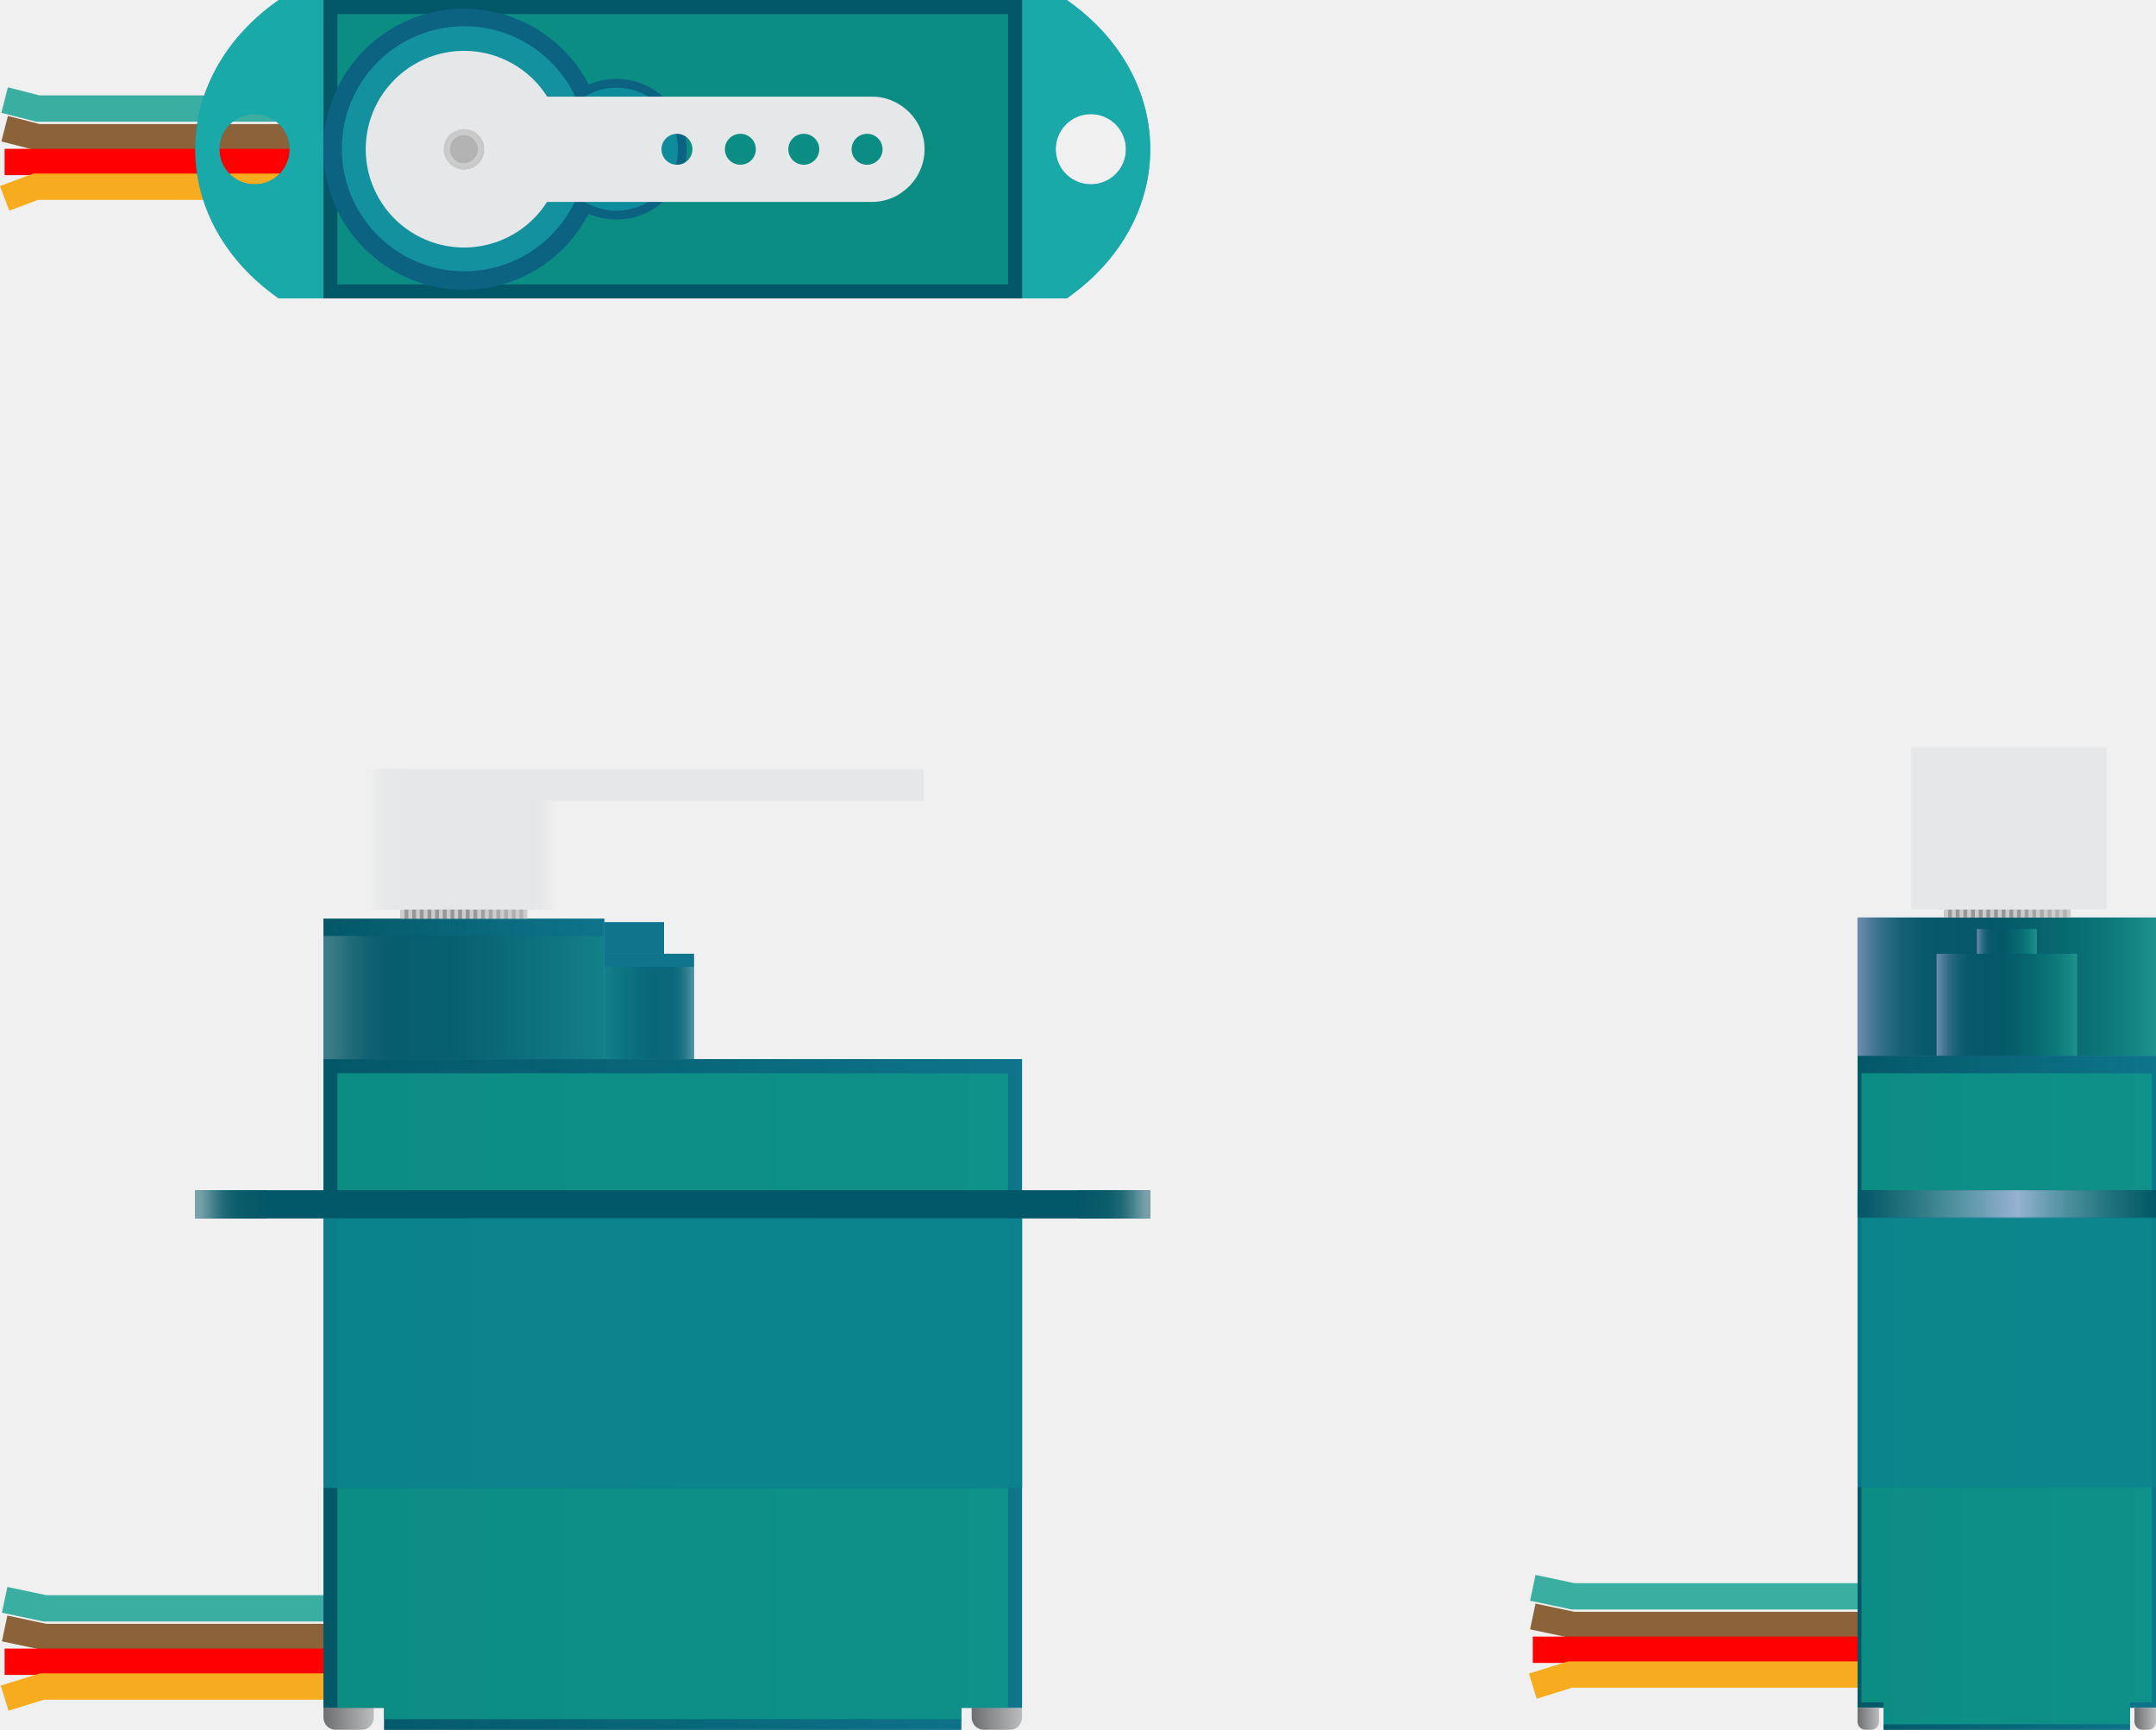
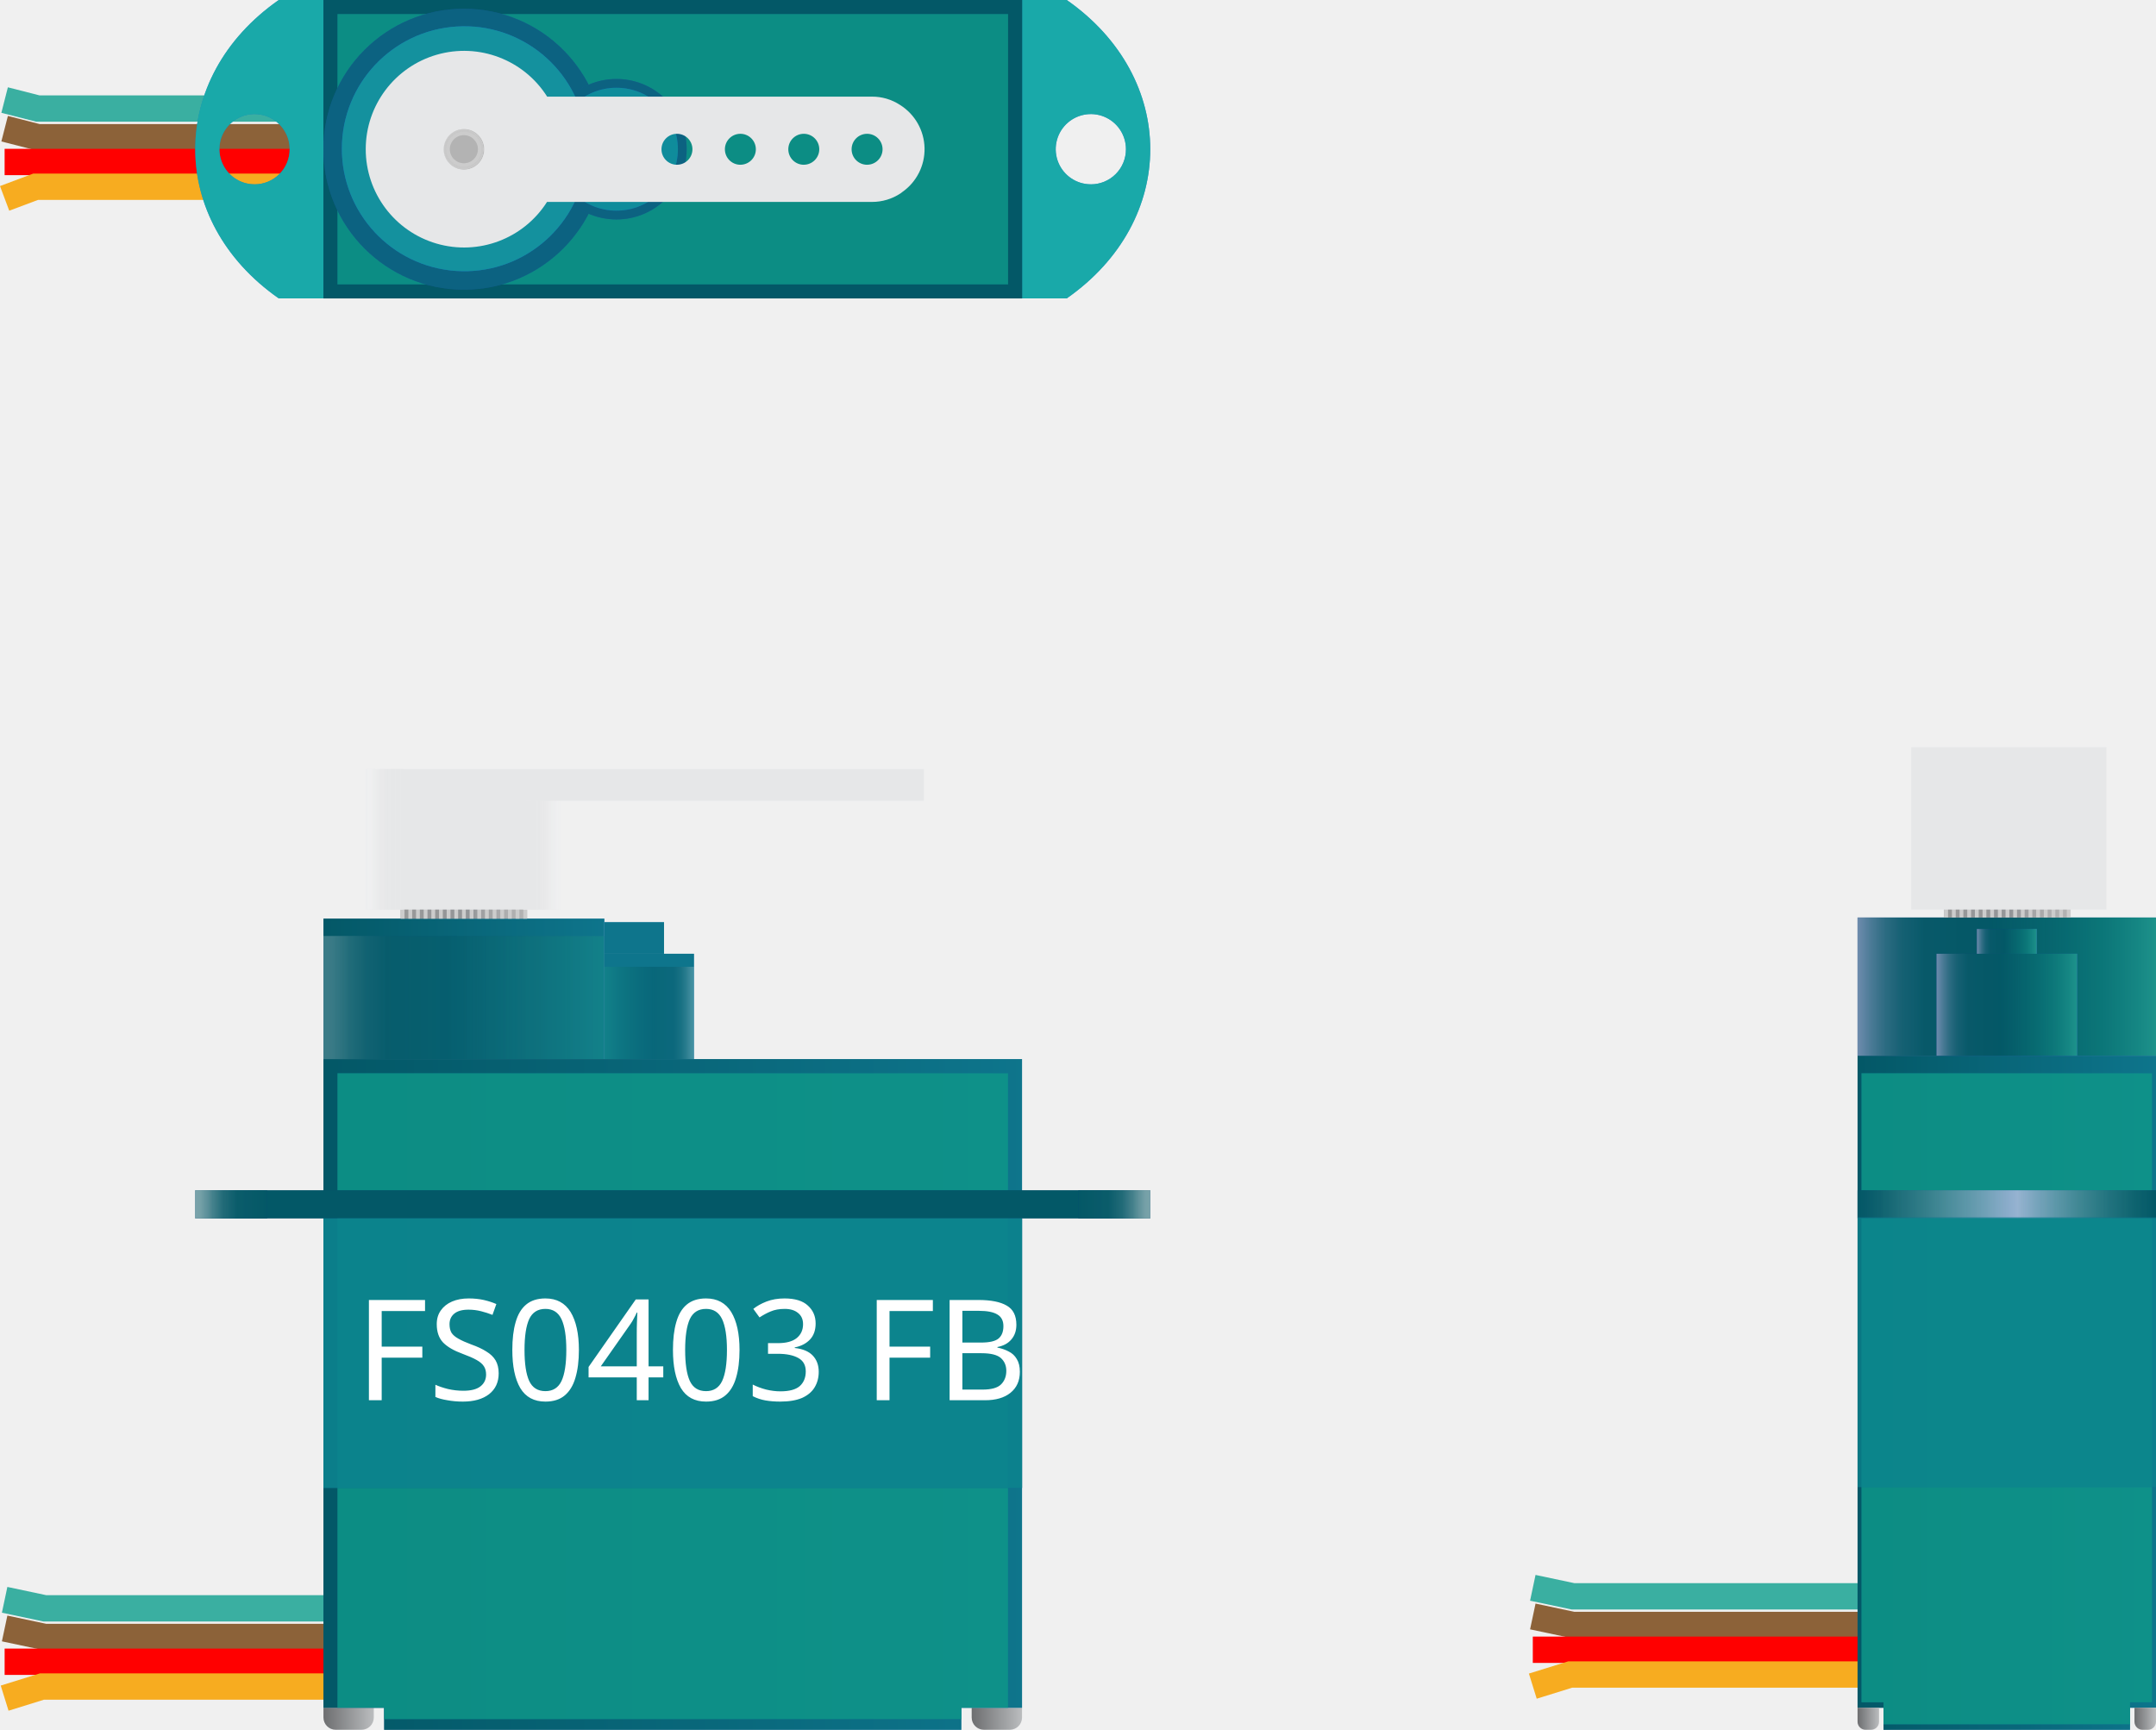
<svg xmlns="http://www.w3.org/2000/svg" xmlns:xlink="http://www.w3.org/1999/xlink" id="servo-fs0403-fb" viewBox="0 0 174.067 139.656">
  <defs>
-     <style>.cls-1,.cls-2,.cls-3,.cls-4{fill:none;stroke-miterlimit:10;stroke-width:2.126px;}.cls-1{stroke:#8c6239;}.cls-2{stroke:#3aafa1;}.cls-3{stroke:red;}.cls-4{stroke:#f7ac20;}.cls-5{fill:url(#linear-gradient);}.cls-6{fill:#047557;}.cls-25,.cls-6{opacity:0.5;}.cls-7{opacity:0.48;}.cls-8{fill:#065997;}.cls-25,.cls-9{fill:#0fa386;}.cls-46,.cls-9{opacity:0.7;}.cls-10{fill:url(#linear-gradient-2);}.cls-11{fill:url(#linear-gradient-3);}.cls-12{fill:url(#linear-gradient-4);}.cls-13{fill:url(#linear-gradient-5);}.cls-14{fill:url(#linear-gradient-6);}.cls-15{fill:url(#linear-gradient-7);}.cls-16{fill:url(#linear-gradient-8);}.cls-17{fill:url(#linear-gradient-9);}.cls-18{fill:url(#linear-gradient-10);}.cls-19{fill:url(#linear-gradient-11);}.cls-20{fill:#ccc;}.cls-21{fill:url(#linear-gradient-12);}.cls-22{fill:url(#linear-gradient-13);}.cls-23{fill:url(#linear-gradient-14);}.cls-24{opacity:0.8;}.cls-26{fill:url(#linear-gradient-15);}.cls-27{fill:url(#linear-gradient-16);}.cls-28{fill:#e6e7e8;}.cls-29{fill:url(#linear-gradient-17);}.cls-30{fill:#1874c0;}.cls-31{fill:url(#linear-gradient-18);}.cls-32{fill:url(#linear-gradient-19);}.cls-33{fill:url(#linear-gradient-20);}.cls-34{fill:url(#linear-gradient-21);}.cls-35{fill:url(#linear-gradient-22);}.cls-36{fill:url(#linear-gradient-23);}.cls-37{fill:url(#linear-gradient-24);}.cls-38{fill:url(#linear-gradient-25);}.cls-39{fill:#033a76;}.cls-40{fill:url(#linear-gradient-26);}.cls-41{fill:url(#linear-gradient-27);}.cls-42{fill:url(#linear-gradient-28);}.cls-43{fill:url(#linear-gradient-29);}.cls-44{fill:url(#linear-gradient-30);}.cls-45{fill:url(#linear-gradient-31);}.cls-47{fill:#19bfa0;}.cls-48{fill:#154eaa;}.cls-49{fill:#0f58ce;}.cls-50{fill:#1d69d8;}.cls-51{fill:url(#radial-gradient);}.cls-52{fill:url(#radial-gradient-2);}.cls-53{fill:#b3b3b3;}.cls-54{fill:url(#radial-gradient-3);}.cls-55{fill:url(#radial-gradient-4);}</style>
+     <style>.cls-1,.cls-2,.cls-3,.cls-4{fill:none;stroke-miterlimit:10;stroke-width:2.126px;}.cls-1{stroke:#8c6239;}.cls-2{stroke:#3aafa1;}.cls-3{stroke:red;}.cls-4{stroke:#f7ac20;}.cls-5{fill:url(#linear-gradient);}.cls-6{fill:#047557;}.cls-25,.cls-6{opacity:0.5;}.cls-7{opacity:0.48;}.cls-8{fill:#065997;}.cls-25,.cls-9{fill:#0fa386;}.cls-47,.cls-9{opacity:0.7;}.cls-10{fill:url(#linear-gradient-2);}.cls-11{fill:url(#linear-gradient-3);}.cls-12{fill:url(#linear-gradient-4);}.cls-13{fill:url(#linear-gradient-5);}.cls-14{fill:url(#linear-gradient-6);}.cls-15{fill:url(#linear-gradient-7);}.cls-16{fill:url(#linear-gradient-8);}.cls-17{fill:url(#linear-gradient-9);}.cls-18{fill:url(#linear-gradient-10);}.cls-19{fill:url(#linear-gradient-11);}.cls-20{fill:#ccc;}.cls-21{fill:url(#linear-gradient-12);}.cls-22{fill:url(#linear-gradient-13);}.cls-23{fill:url(#linear-gradient-14);}.cls-24{opacity:0.8;}.cls-26{fill:url(#linear-gradient-15);}.cls-27{fill:url(#linear-gradient-16);}.cls-28{fill:#e6e7e8;}.cls-29{fill:url(#linear-gradient-17);}.cls-30{fill:#1874c0;}.cls-31{fill:url(#linear-gradient-18);}.cls-32{fill:url(#linear-gradient-19);}.cls-33{fill:url(#linear-gradient-20);}.cls-34{fill:url(#linear-gradient-21);}.cls-35{fill:url(#linear-gradient-22);}.cls-36{fill:url(#linear-gradient-23);}.cls-37{fill:url(#linear-gradient-24);}.cls-38{fill:url(#linear-gradient-25);}.cls-39{fill:#033a76;}.cls-40{fill:url(#linear-gradient-26);}.cls-41{fill:url(#linear-gradient-27);}.cls-42{fill:url(#linear-gradient-28);}.cls-43{fill:url(#linear-gradient-29);}.cls-44{font-size:11.339px;fill:#fff;font-family:TrebuchetMS, Trebuchet MS;}.cls-45{fill:url(#linear-gradient-30);}.cls-46{fill:url(#linear-gradient-31);}.cls-48{fill:#19bfa0;}.cls-49{fill:#154eaa;}.cls-50{fill:#0f58ce;}.cls-51{fill:#1d69d8;}.cls-52{fill:url(#radial-gradient);}.cls-53{fill:url(#radial-gradient-2);}.cls-54{fill:#b3b3b3;}.cls-55{fill:url(#radial-gradient-3);}.cls-56{fill:url(#radial-gradient-4);}</style>
    <linearGradient id="linear-gradient" x1="149.973" y1="112.444" x2="174.067" y2="112.444" gradientUnits="userSpaceOnUse">
      <stop offset="0" stop-color="#033a76" />
      <stop offset="0.762" stop-color="#1366ae" />
      <stop offset="1" stop-color="#1874c0" />
    </linearGradient>
    <linearGradient id="linear-gradient-2" x1="149.972" y1="79.654" x2="174.067" y2="79.654" xlink:href="#linear-gradient" />
    <linearGradient id="linear-gradient-3" x1="149.972" y1="79.654" x2="174.067" y2="79.654" gradientUnits="userSpaceOnUse">
      <stop offset="0" stop-color="#3b6594" />
      <stop offset="0.035" stop-color="#28578a" />
      <stop offset="0.081" stop-color="#174a81" />
      <stop offset="0.138" stop-color="#0c417b" />
      <stop offset="0.218" stop-color="#053b77" />
      <stop offset="0.441" stop-color="#033a76" />
      <stop offset="0.718" stop-color="#053b77" />
      <stop offset="0.818" stop-color="#0c417b" />
      <stop offset="0.889" stop-color="#174a81" />
      <stop offset="0.946" stop-color="#28578a" />
      <stop offset="0.994" stop-color="#3e6895" />
      <stop offset="1" stop-color="#416a97" />
    </linearGradient>
    <linearGradient id="linear-gradient-4" x1="149.972" y1="79.654" x2="174.067" y2="79.654" gradientUnits="userSpaceOnUse">
      <stop offset="0" stop-color="#e6e7e8" stop-opacity="0.3" />
      <stop offset="0.011" stop-color="#cbd9d7" stop-opacity="0.324" />
      <stop offset="0.049" stop-color="#82b5a8" stop-opacity="0.388" />
      <stop offset="0.094" stop-color="#499883" stop-opacity="0.439" />
      <stop offset="0.149" stop-color="#21846a" stop-opacity="0.474" />
      <stop offset="0.226" stop-color="#0a785b" stop-opacity="0.494" />
      <stop offset="0.441" stop-color="#047557" stop-opacity="0.5" />
      <stop offset="1" stop-color="#0fa386" stop-opacity="0.7" />
    </linearGradient>
    <linearGradient id="linear-gradient-5" x1="156.35" y1="81.117" x2="167.689" y2="81.117" xlink:href="#linear-gradient" />
    <linearGradient id="linear-gradient-6" x1="156.35" y1="81.117" x2="167.689" y2="81.117" xlink:href="#linear-gradient-3" />
    <linearGradient id="linear-gradient-7" x1="156.35" y1="81.117" x2="167.689" y2="81.117" xlink:href="#linear-gradient-4" />
    <linearGradient id="linear-gradient-8" x1="159.61" y1="76.002" x2="164.429" y2="76.002" xlink:href="#linear-gradient" />
    <linearGradient id="linear-gradient-9" x1="159.61" y1="76.002" x2="164.429" y2="76.002" xlink:href="#linear-gradient-3" />
    <linearGradient id="linear-gradient-10" x1="159.61" y1="76.002" x2="164.429" y2="76.002" xlink:href="#linear-gradient-4" />
    <linearGradient id="linear-gradient-11" x1="156.971" y1="70.251" x2="167.176" y2="70.251" gradientUnits="userSpaceOnUse">
      <stop offset="0" stop-color="#999" />
      <stop offset="0.539" stop-color="#939598" />
      <stop offset="0.656" stop-color="#a0a1a3" />
      <stop offset="0.842" stop-color="#aeaeaf" />
      <stop offset="1" stop-color="#b3b3b3" />
    </linearGradient>
    <linearGradient id="linear-gradient-12" x1="149.972" y1="97.23" x2="174.067" y2="97.23" gradientUnits="userSpaceOnUse">
      <stop offset="0.025" stop-color="#033a76" />
      <stop offset="0.189" stop-color="#0f4e85" stop-opacity="0.8" />
      <stop offset="0.511" stop-color="#2e81ab" stop-opacity="0.3" />
      <stop offset="0.822" stop-color="#115187" stop-opacity="0.778" />
      <stop offset="1" stop-color="#033a76" />
    </linearGradient>
    <linearGradient id="linear-gradient-13" x1="149.972" y1="97.23" x2="174.067" y2="97.23" gradientUnits="userSpaceOnUse">
      <stop offset="0.031" stop-color="#033a76" stop-opacity="0" />
      <stop offset="0.178" stop-color="#0e2c97" stop-opacity="0.076" />
      <stop offset="0.475" stop-color="#2a07ee" stop-opacity="0.274" />
      <stop offset="0.511" stop-color="#2e02f9" stop-opacity="0.3" />
      <stop offset="0.839" stop-color="#0f2a9b" stop-opacity="0.085" />
      <stop offset="1" stop-color="#033a76" stop-opacity="0" />
    </linearGradient>
    <linearGradient id="linear-gradient-14" x1="149.972" y1="97.23" x2="174.067" y2="97.23" gradientUnits="userSpaceOnUse">
      <stop offset="0" stop-color="#047557" stop-opacity="0.5" />
      <stop offset="0.079" stop-color="#197f64" stop-opacity="0.509" />
      <stop offset="0.223" stop-color="#509b88" stop-opacity="0.534" />
      <stop offset="0.415" stop-color="#a8c8c0" stop-opacity="0.573" />
      <stop offset="0.536" stop-color="#e6e7e8" stop-opacity="0.6" />
      <stop offset="0.614" stop-color="#b0ccc6" stop-opacity="0.576" />
      <stop offset="0.737" stop-color="#66a796" stop-opacity="0.544" />
      <stop offset="0.846" stop-color="#318b74" stop-opacity="0.52" />
      <stop offset="0.938" stop-color="#107b5f" stop-opacity="0.505" />
      <stop offset="1" stop-color="#047557" stop-opacity="0.5" />
    </linearGradient>
    <linearGradient id="linear-gradient-15" x1="172.331" y1="138.763" x2="174.067" y2="138.763" gradientUnits="userSpaceOnUse">
      <stop offset="0" stop-color="#6d6e70" />
      <stop offset="0.716" stop-color="#a4a6a8" />
      <stop offset="1" stop-color="#bbbdbf" />
    </linearGradient>
    <linearGradient id="linear-gradient-16" x1="149.973" y1="138.763" x2="151.71" y2="138.763" xlink:href="#linear-gradient-15" />
    <linearGradient id="linear-gradient-17" x1="26.115" y1="79.837" x2="48.792" y2="79.837" xlink:href="#linear-gradient" />
-     <linearGradient id="linear-gradient-18" x1="48.792" y1="81.779" x2="56.029" y2="81.779" gradientTransform="matrix(1, 0, 0, -1, 0, 163.559)" gradientUnits="userSpaceOnUse">
+     <linearGradient id="linear-gradient-18" x1="1021.842" y1="81.779" x2="1029.079" y2="81.779" gradientTransform="matrix(1, 0, 0, -1, -973.051, 163.559)" gradientUnits="userSpaceOnUse">
      <stop offset="0" stop-color="#e6e7e8" stop-opacity="0.3" />
      <stop offset="0.01" stop-color="#ced5dc" stop-opacity="0.374" />
      <stop offset="0.048" stop-color="#849cb7" stop-opacity="0.604" />
      <stop offset="0.092" stop-color="#497099" stop-opacity="0.783" />
      <stop offset="0.148" stop-color="#215185" stop-opacity="0.908" />
      <stop offset="0.226" stop-color="#093f79" stop-opacity="0.98" />
      <stop offset="0.441" stop-color="#033a76" />
      <stop offset="0.665" stop-color="#063c77" />
      <stop offset="0.808" stop-color="#0e437c" />
      <stop offset="0.928" stop-color="#1d4f84" />
      <stop offset="1" stop-color="#2a598b" />
    </linearGradient>
-     <linearGradient id="linear-gradient-19" x1="48.792" y1="81.779" x2="56.029" y2="81.779" gradientTransform="matrix(1, 0, 0, -1, 0, 163.559)" xlink:href="#linear-gradient-4" />
+     <linearGradient id="linear-gradient-19" x1="1021.842" y1="81.779" x2="1029.079" y2="81.779" gradientTransform="matrix(1, 0, 0, -1, -973.051, 163.559)" xlink:href="#linear-gradient-4" />
    <linearGradient id="linear-gradient-20" x1="26.115" y1="80.537" x2="48.792" y2="80.537" gradientUnits="userSpaceOnUse">
      <stop offset="0" stop-color="#e6e7e8" stop-opacity="0.3" />
      <stop offset="0.01" stop-color="#ced5dc" stop-opacity="0.374" />
      <stop offset="0.048" stop-color="#849cb7" stop-opacity="0.604" />
      <stop offset="0.092" stop-color="#497099" stop-opacity="0.783" />
      <stop offset="0.148" stop-color="#215185" stop-opacity="0.908" />
      <stop offset="0.226" stop-color="#093f79" stop-opacity="0.98" />
      <stop offset="0.441" stop-color="#033a76" />
      <stop offset="1" stop-color="#2a598b" />
    </linearGradient>
    <linearGradient id="linear-gradient-21" x1="26.115" y1="80.537" x2="48.792" y2="80.537" xlink:href="#linear-gradient-4" />
    <linearGradient id="linear-gradient-22" x1="32.351" y1="70.341" x2="42.555" y2="70.341" xlink:href="#linear-gradient-11" />
    <linearGradient id="linear-gradient-23" x1="78.45" y1="138.763" x2="82.515" y2="138.763" xlink:href="#linear-gradient-15" />
    <linearGradient id="linear-gradient-24" x1="26.115" y1="138.763" x2="30.18" y2="138.763" xlink:href="#linear-gradient-15" />
    <linearGradient id="linear-gradient-25" x1="26.114" y1="112.581" x2="82.514" y2="112.581" xlink:href="#linear-gradient" />
    <linearGradient id="linear-gradient-26" x1="15.765" y1="97.23" x2="21.569" y2="97.23" gradientUnits="userSpaceOnUse">
      <stop offset="0" stop-color="#e6e7e8" stop-opacity="0.3" />
      <stop offset="0.01" stop-color="#dde0e4" stop-opacity="0.327" />
      <stop offset="0.117" stop-color="#8da3bb" stop-opacity="0.573" />
      <stop offset="0.238" stop-color="#4f749c" stop-opacity="0.764" />
      <stop offset="0.384" stop-color="#245386" stop-opacity="0.899" />
      <stop offset="0.577" stop-color="#0a407a" stop-opacity="0.978" />
      <stop offset="1" stop-color="#033a76" />
    </linearGradient>
    <linearGradient id="linear-gradient-27" x1="15.765" y1="97.23" x2="21.569" y2="97.23" gradientUnits="userSpaceOnUse">
      <stop offset="0" stop-color="#e6e7e8" stop-opacity="0.3" />
      <stop offset="0.014" stop-color="#dae1e0" stop-opacity="0.311" />
      <stop offset="0.12" stop-color="#8cb9ae" stop-opacity="0.38" />
      <stop offset="0.241" stop-color="#4f9b87" stop-opacity="0.434" />
      <stop offset="0.387" stop-color="#24856c" stop-opacity="0.472" />
      <stop offset="0.579" stop-color="#0b795c" stop-opacity="0.494" />
      <stop offset="1" stop-color="#047557" stop-opacity="0.5" />
    </linearGradient>
-     <linearGradient id="linear-gradient-28" x1="158.791" y1="97.23" x2="164.594" y2="97.23" gradientTransform="matrix(1, 0, 0, -1, -71.726, 194.461)" xlink:href="#linear-gradient-26" />
-     <linearGradient id="linear-gradient-29" x1="158.791" y1="97.23" x2="164.594" y2="97.23" gradientTransform="matrix(1, 0, 0, -1, -71.726, 194.461)" xlink:href="#linear-gradient-27" />
+     <linearGradient id="linear-gradient-28" x1="1131.841" y1="97.23" x2="1137.645" y2="97.23" gradientTransform="matrix(1, 0, 0, -1, -1044.777, 194.461)" xlink:href="#linear-gradient-26" />
+     <linearGradient id="linear-gradient-29" x1="1131.841" y1="97.23" x2="1137.645" y2="97.23" gradientTransform="matrix(1, 0, 0, -1, -1044.777, 194.461)" xlink:href="#linear-gradient-27" />
    <linearGradient id="linear-gradient-30" x1="29.515" y1="67.764" x2="32.548" y2="67.764" gradientUnits="userSpaceOnUse">
      <stop offset="0" stop-color="#fff" stop-opacity="0.3" />
      <stop offset="0.05" stop-color="#fafbfb" stop-opacity="0.429" />
      <stop offset="0.121" stop-color="#f5f5f6" stop-opacity="0.581" />
      <stop offset="0.199" stop-color="#f0f1f1" stop-opacity="0.712" />
      <stop offset="0.286" stop-color="#ecedee" stop-opacity="0.818" />
      <stop offset="0.385" stop-color="#eaeaeb" stop-opacity="0.9" />
      <stop offset="0.503" stop-color="#e8e8e9" stop-opacity="0.957" />
      <stop offset="0.659" stop-color="#e6e7e8" stop-opacity="0.99" />
      <stop offset="1" stop-color="#e6e7e8" />
    </linearGradient>
-     <linearGradient id="linear-gradient-31" x1="216.322" y1="69.041" x2="219.355" y2="69.041" gradientTransform="matrix(1, 0, 0, -1, -174.073, 138.081)" xlink:href="#linear-gradient-30" />
-     <radialGradient id="radial-gradient" cx="1.01" cy="12.281" r="7.156" gradientTransform="translate(36.73 3.29) scale(0.713 0.713)" gradientUnits="userSpaceOnUse">
+     <linearGradient id="linear-gradient-31" x1="1189.372" y1="69.041" x2="1192.406" y2="69.041" gradientTransform="matrix(1, 0, 0, -1, -1147.124, 138.081)" xlink:href="#linear-gradient-30" />
+     <radialGradient id="radial-gradient" cx="-194.817" cy="-158.437" r="7.156" gradientTransform="translate(176.357 125.014) scale(0.713 0.713)" gradientUnits="userSpaceOnUse">
      <stop offset="0" stop-color="#3b3b3b" />
      <stop offset="0.008" stop-color="#3d3d3d" />
      <stop offset="0.198" stop-color="#747474" />
      <stop offset="0.384" stop-color="#a1a1a1" />
      <stop offset="0.562" stop-color="#c4c4c4" />
      <stop offset="0.728" stop-color="#ddd" />
      <stop offset="0.878" stop-color="#ededed" />
      <stop offset="1" stop-color="#f2f2f2" />
    </radialGradient>
-     <radialGradient id="radial-gradient-2" cx="1.012" cy="12.281" r="6.552" gradientTransform="translate(36.73 3.29) scale(0.713 0.713)" gradientUnits="userSpaceOnUse">
+     <radialGradient id="radial-gradient-2" cx="-194.815" cy="-158.437" r="6.552" gradientTransform="translate(176.357 125.014) scale(0.713 0.713)" gradientUnits="userSpaceOnUse">
      <stop offset="0" stop-color="#a1a1a1" />
      <stop offset="0.069" stop-color="#ababab" />
      <stop offset="0.301" stop-color="#c7c7c7" />
      <stop offset="0.535" stop-color="#dbdbdb" />
      <stop offset="0.768" stop-color="#e7e7e7" />
      <stop offset="1" stop-color="#ebebeb" />
    </radialGradient>
    <radialGradient id="radial-gradient-3" cx="37.429" cy="12.053" r="5.105" gradientTransform="matrix(1, 0, 0, 1, 0, 0)" xlink:href="#radial-gradient" />
    <radialGradient id="radial-gradient-4" cx="37.429" cy="12.048" r="4.672" gradientTransform="matrix(1, 0, 0, 1, 0, 0)" xlink:href="#radial-gradient-2" />
  </defs>
  <g id="side">
    <g id="шнуры">
      <polyline class="cls-1" points="123.753 130.505 126.998 131.192 154.535 131.192" />
      <polyline class="cls-2" points="123.753 128.192 126.998 128.879 154.535 128.879" />
      <polyline class="cls-3" points="123.753 133.192 126.998 133.192 154.535 133.192" />
      <polyline class="cls-4" points="123.753 136.13 126.771 135.192 154.535 135.192" />
    </g>
    <polygon class="cls-5" points="174.067 85.231 174.067 137.876 171.972 137.876 171.972 139.656 152.068 139.656 152.068 137.876 149.973 137.876 149.973 85.231 174.067 85.231" />
    <polygon class="cls-6" points="174.067 85.231 174.067 137.876 171.972 137.876 171.972 139.656 152.068 139.656 152.068 137.876 149.973 137.876 149.973 85.231 174.067 85.231" />
    <g class="cls-7">
      <polygon class="cls-8" points="173.753 86.646 173.753 137.435 171.972 137.435 171.972 139.215 152.068 139.215 152.068 137.435 150.287 137.435 150.287 86.646 173.753 86.646" />
    </g>
    <polygon class="cls-9" points="173.753 86.646 173.753 137.435 171.972 137.435 171.972 139.215 152.068 139.215 152.068 137.435 150.287 137.435 150.287 86.646 173.753 86.646" />
    <rect class="cls-10" x="149.972" y="74.078" width="24.094" height="11.153" />
    <rect class="cls-11" x="149.972" y="74.078" width="24.094" height="11.153" />
    <rect class="cls-12" x="149.972" y="74.078" width="24.094" height="11.153" />
    <rect class="cls-13" x="156.35" y="77.002" width="11.339" height="8.229" />
    <rect class="cls-14" x="156.35" y="77.002" width="11.339" height="8.229" />
    <rect class="cls-15" x="156.35" y="77.002" width="11.339" height="8.229" />
    <rect class="cls-16" x="159.61" y="75.002" width="4.819" height="2" />
    <rect class="cls-17" x="159.61" y="75.002" width="4.819" height="2" />
    <rect class="cls-18" x="159.61" y="75.002" width="4.819" height="2" />
    <rect class="cls-19" x="156.971" y="66.424" width="10.205" height="7.654" />
    <rect class="cls-20" x="156.971" y="66.424" width="0.307" height="7.654" />
    <rect class="cls-20" x="157.59" y="66.424" width="0.307" height="7.654" />
    <rect class="cls-20" x="158.208" y="66.424" width="0.307" height="7.654" />
    <rect class="cls-20" x="158.827" y="66.424" width="0.307" height="7.654" />
    <rect class="cls-20" x="159.446" y="66.424" width="0.307" height="7.654" />
    <rect class="cls-20" x="160.064" y="66.424" width="0.307" height="7.654" />
    <rect class="cls-20" x="160.683" y="66.424" width="0.307" height="7.654" />
    <rect class="cls-20" x="161.301" y="66.424" width="0.307" height="7.654" />
    <rect class="cls-20" x="161.92" y="66.424" width="0.307" height="7.654" />
    <rect class="cls-20" x="162.539" y="66.424" width="0.307" height="7.654" />
    <rect class="cls-20" x="163.157" y="66.424" width="0.307" height="7.654" />
    <rect class="cls-20" x="163.776" y="66.424" width="0.307" height="7.654" />
    <rect class="cls-20" x="164.394" y="66.424" width="0.307" height="7.654" />
    <rect class="cls-20" x="165.013" y="66.424" width="0.307" height="7.654" />
    <rect class="cls-20" x="165.632" y="66.424" width="0.307" height="7.654" />
    <rect class="cls-20" x="166.25" y="66.424" width="0.307" height="7.654" />
    <rect class="cls-20" x="166.869" y="66.424" width="0.307" height="7.654" />
    <rect class="cls-21" x="149.972" y="96.097" width="24.094" height="2.268" />
    <rect class="cls-22" x="149.972" y="96.097" width="24.094" height="2.268" />
    <rect class="cls-23" x="149.972" y="96.097" width="24.094" height="2.268" />
    <g class="cls-24">
      <g class="cls-24">
        <rect class="cls-8" x="149.975" y="98.291" width="24.093" height="21.768" />
      </g>
      <rect class="cls-25" x="149.975" y="98.291" width="24.093" height="21.768" />
    </g>
-     <path class="cls-26" d="M172.331,137.873h1.736a0,0,0,0,1,0,0v1.133a.648.648,0,0,1-.648.648h-.441a.648.648,0,0,1-.648-.648v-1.133a0,0,0,0,1,0,0Z" />
+     <path class="cls-26" d="M172.331,137.873h1.736a0,0,0,0,1,0,0v1.133a.648.648,0,0,1-.648.648h-.441a.648.648,0,0,1-.648-.648v-1.133A0,0,0,0,1,172.331,137.873Z" />
    <path class="cls-27" d="M149.973,137.873h1.736a0,0,0,0,1,0,0v1.133a.648.648,0,0,1-.648.648h-.441a.648.648,0,0,1-.648-.648v-1.133A0,0,0,0,1,149.973,137.873Z" />
    <g id="качелька">
      <rect class="cls-28" x="154.31" y="60.326" width="15.752" height="13.107" transform="translate(324.372 133.759) rotate(180)" />
    </g>
  </g>
  <g id="side-2" data-name="side">
    <g id="шнуры-2" data-name="шнуры">
      <polyline class="cls-1" points="0.374 131.474 3.619 132.161 31.157 132.161" />
      <polyline class="cls-2" points="0.374 129.161 3.619 129.848 31.157 129.848" />
      <polyline class="cls-3" points="0.374 134.161 3.619 134.161 31.157 134.161" />
      <polyline class="cls-4" points="0.374 137.099 3.392 136.161 31.157 136.161" />
    </g>
    <rect class="cls-29" x="26.115" y="74.167" width="22.677" height="11.339" />
    <rect class="cls-6" x="26.115" y="74.167" width="22.677" height="11.339" />
    <rect class="cls-30" x="48.792" y="77.002" width="7.237" height="8.504" />
    <rect class="cls-6" x="48.792" y="77.002" width="7.237" height="8.504" />
    <g class="cls-7">
      <rect class="cls-31" x="48.792" y="78.053" width="7.237" height="7.453" transform="translate(104.82 163.559) rotate(-180)" />
      <rect class="cls-32" x="48.792" y="78.053" width="7.237" height="7.453" transform="translate(104.82 163.559) rotate(-180)" />
      <rect class="cls-33" x="26.115" y="75.568" width="22.677" height="9.938" />
      <rect class="cls-34" x="26.115" y="75.568" width="22.677" height="9.938" />
    </g>
    <rect class="cls-30" x="48.792" y="74.451" width="4.819" height="2.551" />
    <rect class="cls-6" x="48.792" y="74.451" width="4.819" height="2.551" />
    <rect class="cls-35" x="32.351" y="66.514" width="10.204" height="7.654" />
    <rect class="cls-20" x="32.351" y="66.514" width="0.307" height="7.654" />
    <rect class="cls-20" x="32.97" y="66.514" width="0.307" height="7.654" />
    <rect class="cls-20" x="33.588" y="66.514" width="0.307" height="7.654" />
    <rect class="cls-20" x="34.207" y="66.514" width="0.307" height="7.654" />
    <rect class="cls-20" x="34.826" y="66.514" width="0.307" height="7.654" />
    <rect class="cls-20" x="35.444" y="66.514" width="0.307" height="7.654" />
    <rect class="cls-20" x="36.063" y="66.514" width="0.307" height="7.654" />
    <rect class="cls-20" x="36.681" y="66.514" width="0.307" height="7.654" />
    <rect class="cls-20" x="37.3" y="66.514" width="0.307" height="7.654" />
    <rect class="cls-20" x="37.919" y="66.514" width="0.307" height="7.654" />
    <rect class="cls-20" x="38.537" y="66.514" width="0.307" height="7.654" />
    <rect class="cls-20" x="39.156" y="66.514" width="0.307" height="7.654" />
    <rect class="cls-20" x="39.774" y="66.514" width="0.307" height="7.654" />
    <rect class="cls-20" x="40.393" y="66.514" width="0.307" height="7.654" />
    <rect class="cls-20" x="41.012" y="66.514" width="0.307" height="7.654" />
    <rect class="cls-20" x="41.63" y="66.514" width="0.307" height="7.654" />
    <rect class="cls-20" x="42.249" y="66.514" width="0.307" height="7.654" />
    <path class="cls-36" d="M78.45,137.873h4.065a0,0,0,0,1,0,0v.79a.991.991,0,0,1-.991.991H79.441a.991.991,0,0,1-.991-.991v-.79A0,0,0,0,1,78.45,137.873Z" />
    <path class="cls-37" d="M26.115,137.873H30.18a0,0,0,0,1,0,0v.79a.991.991,0,0,1-.991.991H27.106a.991.991,0,0,1-.991-.991v-.79A0,0,0,0,1,26.115,137.873Z" />
    <path class="cls-38" d="M26.114,85.506v52.37h4.9v1.78h46.6v-1.78h4.9V85.506Z" />
    <path class="cls-6" d="M26.114,85.506v52.37h4.9v1.78h46.6v-1.78h4.9V85.506Z" />
    <g class="cls-7">
      <polygon class="cls-8" points="81.385 86.646 81.385 137.876 77.615 137.876 77.615 138.796 31.015 138.796 31.015 137.876 27.245 137.876 27.245 86.646 81.385 86.646" />
    </g>
    <polygon class="cls-9" points="81.385 86.646 81.385 137.876 77.615 137.876 77.615 138.796 31.015 138.796 31.015 137.876 27.245 137.876 27.245 86.646 81.385 86.646" />
    <rect class="cls-39" x="15.765" y="96.097" width="77.102" height="2.268" />
    <rect class="cls-6" x="15.765" y="96.097" width="77.102" height="2.268" />
    <rect class="cls-40" x="15.765" y="96.097" width="5.803" height="2.268" />
    <rect class="cls-41" x="15.765" y="96.097" width="5.803" height="2.268" />
    <rect class="cls-42" x="87.064" y="96.097" width="5.803" height="2.268" transform="translate(179.932 194.461) rotate(-180)" />
    <rect class="cls-43" x="87.064" y="96.097" width="5.803" height="2.268" transform="translate(179.932 194.461) rotate(-180)" />
    <g class="cls-24">
      <rect class="cls-8" x="26.113" y="98.364" width="56.406" height="21.768" />
    </g>
    <rect class="cls-25" x="26.113" y="98.364" width="56.406" height="21.768" />
+     <text class="cls-44" transform="translate(28.691 113.048)">FS0403 FB</text>
    <g id="крутилка_side" data-name="крутилка side">
      <polygon class="cls-28" points="74.586 62.094 43.937 62.094 29.515 62.094 29.515 66.378 29.515 73.433 45.283 73.433 45.283 64.648 74.586 64.648 74.586 62.094" />
-       <rect class="cls-44" x="29.515" y="62.094" width="3.034" height="11.339" />
-       <rect class="cls-45" x="42.249" y="64.648" width="3.034" height="8.785" transform="translate(87.531 138.081) rotate(-180)" />
+       <rect class="cls-45" x="29.515" y="62.094" width="3.034" height="11.339" />
+       <rect class="cls-46" x="42.249" y="64.648" width="3.034" height="8.785" transform="translate(87.531 138.081) rotate(-180)" />
    </g>
  </g>
  <g id="top">
    <g id="шнуры-3" data-name="шнуры">
      <polyline class="cls-1" points="0.373 10.391 3.061 11.078 25.873 11.078" />
      <polyline class="cls-2" points="0.373 8.078 3.061 8.765 25.873 8.765" />
      <polyline class="cls-3" points="0.373 13.078 3.061 13.078 25.873 13.078" />
      <polyline class="cls-4" points="0.373 16.016 2.873 15.078 25.873 15.078" />
    </g>
    <path class="cls-30" d="M86.125,0H22.505c-8.99,6.28-8.99,17.81,0,24.09h63.62C95.115,17.812,95.115,6.282,86.125,0Zm-65.57,14.88a2.835,2.835,0,1,1,2.83-2.83A2.827,2.827,0,0,1,20.555,14.882Zm67.52,0a2.835,2.835,0,1,1,2.83-2.83A2.827,2.827,0,0,1,88.075,14.882Z" />
-     <g class="cls-46">
-       <path class="cls-47" d="M86.125,0H22.505c-8.99,6.28-8.99,17.81,0,24.09h63.62C95.115,17.812,95.115,6.282,86.125,0Zm-65.57,14.88a2.835,2.835,0,1,1,2.83-2.83A2.827,2.827,0,0,1,20.555,14.882Zm67.52,0a2.835,2.835,0,1,1,2.83-2.83A2.827,2.827,0,0,1,88.075,14.882Z" />
+     <g class="cls-47">
+       <path class="cls-48" d="M86.125,0H22.505c-8.99,6.28-8.99,17.81,0,24.09h63.62C95.115,17.812,95.115,6.282,86.125,0Zm-65.57,14.88a2.835,2.835,0,1,1,2.83-2.83A2.827,2.827,0,0,1,20.555,14.882Zm67.52,0a2.835,2.835,0,1,1,2.83-2.83A2.827,2.827,0,0,1,88.075,14.882Z" />
    </g>
    <rect class="cls-39" x="26.112" width="56.409" height="24.094" />
    <rect class="cls-6" x="26.112" width="56.409" height="24.094" />
    <g class="cls-7">
      <rect class="cls-8" x="27.246" y="1.134" width="54.142" height="21.827" />
    </g>
    <rect class="cls-9" x="43.404" y="-15.023" width="21.827" height="54.142" transform="translate(66.365 -42.269) rotate(90)" />
-     <path id="path5572-2" class="cls-48" d="M37.451,23.386A11.339,11.339,0,1,1,48.79,12.046a11.339,11.339,0,0,1-11.339,11.34h0" />
+     <path id="path5572-2" class="cls-49" d="M37.451,23.386A11.339,11.339,0,1,1,48.79,12.046a11.339,11.339,0,0,1-11.339,11.34h0" />
    <path id="path5572-2-2" data-name="path5572-2" class="cls-6" d="M37.451,23.386A11.339,11.339,0,1,1,48.79,12.046a11.339,11.339,0,0,1-11.339,11.34h0" />
-     <path id="path5576-2" class="cls-48" d="M49.77,17.717a5.67,5.67,0,1,1,5.668-5.671,5.67,5.67,0,0,1-5.668,5.671" />
+     <path id="path5576-2" class="cls-49" d="M49.77,17.717a5.67,5.67,0,1,1,5.668-5.671,5.67,5.67,0,0,1-5.668,5.671" />
    <path id="path5576-2-2" data-name="path5576-2" class="cls-6" d="M49.77,17.717a5.67,5.67,0,1,1,5.668-5.671,5.67,5.67,0,0,1-5.668,5.671" />
-     <path id="path5584-2" class="cls-49" d="M49.771,17.007a4.961,4.961,0,1,1,4.959-4.962h0a4.961,4.961,0,0,1-4.959,4.961" />
+     <path id="path5584-2" class="cls-50" d="M49.771,17.007a4.961,4.961,0,1,1,4.959-4.962h0a4.961,4.961,0,0,1-4.959,4.961" />
    <path id="path5584-2-2" data-name="path5584-2" class="cls-9" d="M49.771,17.007a4.961,4.961,0,1,1,4.959-4.962h0a4.961,4.961,0,0,1-4.959,4.961" />
-     <path class="cls-50" d="M47.375,12.042a9.4,9.4,0,0,1-.09,1.31,9.888,9.888,0,1,1,.01-2.61A11.067,11.067,0,0,1,47.375,12.042Z" />
+     <path class="cls-51" d="M47.375,12.042a9.4,9.4,0,0,1-.09,1.31,9.888,9.888,0,1,1,.01-2.61A11.067,11.067,0,0,1,47.375,12.042Z" />
    <path class="cls-9" d="M47.375,12.042a9.4,9.4,0,0,1-.09,1.31,9.888,9.888,0,1,1,.01-2.61A11.067,11.067,0,0,1,47.375,12.042Z" />
-     <path class="cls-50" d="M52.575,12.042a2.8,2.8,0,0,1-.82,1.99,2.754,2.754,0,0,1-1.98.82,2.8,2.8,0,0,1-2.49-1.5,9.4,9.4,0,0,0,.09-1.31,11.067,11.067,0,0,0-.08-1.3,2.755,2.755,0,0,1,2.47-1.5A2.8,2.8,0,0,1,52.575,12.042Z" />
+     <path class="cls-51" d="M52.575,12.042a2.8,2.8,0,0,1-.82,1.99,2.754,2.754,0,0,1-1.98.82,2.8,2.8,0,0,1-2.49-1.5,9.4,9.4,0,0,0,.09-1.31,11.067,11.067,0,0,0-.08-1.3,2.755,2.755,0,0,1,2.47-1.5A2.8,2.8,0,0,1,52.575,12.042Z" />
    <path class="cls-9" d="M52.575,12.042a2.8,2.8,0,0,1-.82,1.99,2.754,2.754,0,0,1-1.98.82,2.8,2.8,0,0,1-2.49-1.5,9.4,9.4,0,0,0,.09-1.31,11.067,11.067,0,0,0-.08-1.3,2.755,2.755,0,0,1,2.47-1.5A2.8,2.8,0,0,1,52.575,12.042Z" />
-     <path class="cls-51" d="M37.45,17.149c-.1,0-.2-.2-.3-.209s-.219.184-.319.172-.17-.225-.269-.243-.241.156-.338.132-.142-.244-.238-.274-.257.126-.351.09-.11-.259-.2-.3-.27.094-.359.047-.079-.271-.164-.323-.28.061-.363,0-.045-.278-.124-.34-.285.027-.36-.04-.011-.282-.083-.353-.285-.007-.352-.083.022-.28-.04-.36-.283-.041-.34-.124.056-.276,0-.362-.275-.075-.322-.164.088-.268.047-.36-.265-.107-.3-.2.121-.254.091-.35-.25-.139-.274-.237.15-.238.132-.338-.231-.167-.243-.268.178-.218.172-.319-.209-.2-.209-.3.2-.2.209-.3-.184-.219-.172-.319.225-.17.243-.269-.156-.241-.132-.338.244-.142.274-.238-.126-.257-.09-.351.259-.11.3-.2-.094-.27-.047-.359.271-.078.323-.164-.061-.28,0-.363.278-.045.34-.124-.027-.284.04-.36.282-.011.353-.082.007-.286.083-.353.28.022.36-.04.041-.283.124-.34.276.056.362,0,.075-.276.164-.323.268.088.36.047.107-.265.2-.3.254.121.35.091.139-.25.237-.274.238.15.338.132.167-.231.268-.243.218.178.319.172.195-.209.3-.209.2.2.3.209.219-.184.319-.172.17.225.269.243.241-.156.338-.132.142.244.238.274.257-.125.351-.09.11.26.2.3.27-.094.359-.047.078.271.164.323.28-.06.363,0,.045.278.124.34.285-.027.36.04.011.282.082.353.286.007.353.083-.022.28.04.36.283.041.34.124-.056.276,0,.362.276.075.323.165-.088.267-.047.359.265.107.3.2-.121.254-.091.35.25.139.274.237-.15.238-.132.338.231.167.243.268-.178.218-.172.319.209.2.209.3-.2.2-.209.3.184.219.172.319-.225.17-.243.269.156.241.132.338-.244.142-.274.238.126.257.09.351-.26.11-.3.2.094.27.047.359-.271.079-.323.165.06.279,0,.362-.278.045-.34.124.027.285-.04.36-.282.011-.353.083-.007.285-.083.352-.28-.022-.36.04-.041.283-.124.34-.276-.056-.362,0-.075.275-.164.322-.268-.088-.36-.047-.107.265-.2.3-.254-.121-.35-.091-.139.25-.237.274-.238-.15-.338-.132-.167.231-.268.243-.218-.178-.319-.172S37.552,17.149,37.45,17.149Z" />
-     <path class="cls-52" d="M37.452,16.718a4.672,4.672,0,1,1,4.671-4.671A4.677,4.677,0,0,1,37.452,16.718Z" />
+     <path class="cls-52" d="M37.45,17.149c-.1,0-.2-.2-.3-.209s-.219.184-.319.172-.17-.225-.269-.243-.241.156-.338.132-.142-.244-.238-.274-.257.126-.351.09-.11-.259-.2-.3-.27.094-.359.047-.079-.271-.164-.323-.28.061-.363,0-.045-.278-.124-.34-.285.027-.36-.04-.011-.282-.083-.353-.285-.007-.352-.083.022-.28-.04-.36-.283-.041-.34-.124.056-.276,0-.362-.275-.075-.322-.164.088-.268.047-.36-.265-.107-.3-.2.121-.254.091-.35-.25-.139-.274-.237.15-.238.132-.338-.231-.167-.243-.268.178-.218.172-.319-.209-.2-.209-.3.2-.2.209-.3-.184-.219-.172-.319.225-.17.243-.269-.156-.241-.132-.338.244-.142.274-.238-.126-.257-.09-.351.259-.11.3-.2-.094-.27-.047-.359.271-.078.323-.164-.061-.28,0-.363.278-.045.34-.124-.027-.284.04-.36.282-.011.353-.082.007-.286.083-.353.28.022.36-.04.041-.283.124-.34.276.056.362,0,.075-.276.164-.323.268.088.36.047.107-.265.2-.3.254.121.35.091.139-.25.237-.274.238.15.338.132.167-.231.268-.243.218.178.319.172.195-.209.3-.209.2.2.3.209.219-.184.319-.172.17.225.269.243.241-.156.338-.132.142.244.238.274.257-.125.351-.09.11.26.2.3.27-.094.359-.047.078.271.164.323.28-.06.363,0,.045.278.124.34.285-.027.36.04.011.282.082.353.286.007.353.083-.022.28.04.36.283.041.34.124-.056.276,0,.362.276.075.323.165-.088.267-.047.359.265.107.3.2-.121.254-.091.35.25.139.274.237-.15.238-.132.338.231.167.243.268-.178.218-.172.319.209.2.209.3-.2.2-.209.3.184.219.172.319-.225.17-.243.269.156.241.132.338-.244.142-.274.238.126.257.09.351-.26.11-.3.2.094.27.047.359-.271.079-.323.165.06.279,0,.362-.278.045-.34.124.027.285-.04.36-.282.011-.353.083-.007.285-.083.352-.28-.022-.36.04-.041.283-.124.34-.276-.056-.362,0-.075.275-.164.322-.268-.088-.36-.047-.107.265-.2.3-.254-.121-.35-.091-.139.25-.237.274-.238-.15-.338-.132-.167.231-.268.243-.218-.178-.319-.172S37.552,17.149,37.45,17.149Z" />
+     <path class="cls-53" d="M37.452,16.718a4.672,4.672,0,1,1,4.671-4.671A4.677,4.677,0,0,1,37.452,16.718Z" />
    <path class="cls-20" d="M37.451,13.464a1.418,1.418,0,1,1,1.417-1.417A1.418,1.418,0,0,1,37.451,13.464Z" />
-     <path class="cls-53" d="M37.452,13.181a1.134,1.134,0,1,1,1.134-1.134A1.136,1.136,0,0,1,37.452,13.181Z" />
+     <path class="cls-54" d="M37.452,13.181a1.134,1.134,0,1,1,1.134-1.134A1.136,1.136,0,0,1,37.452,13.181Z" />
    <g id="крутить_top" data-name="крутить top">
-       <path class="cls-54" d="M42.534,12.048c0-.1-.21-.19-.21-.29s.18-.22.17-.32-.22-.17-.24-.27.15-.24.13-.34-.24-.14-.27-.23.12-.26.09-.36-.26-.11-.3-.2.09-.27.04-.36-.27-.07-.32-.16.06-.28,0-.36-.27-.05-.34-.13.03-.28-.04-.36-.28-.01-.35-.08-.01-.29-.08-.35-.28.02-.36-.04-.04-.29-.13-.34-.27.05-.36,0-.07-.28-.16-.32-.27.09-.36.04-.11-.26-.2-.3-.26.12-.36.09-.13-.25-.23-.27-.24.15-.34.13-.17-.23-.27-.24-.22.18-.32.17-.19-.21-.3-.21-.19.2-.29.21-.22-.18-.32-.17-.17.22-.27.24-.24-.16-.34-.13-.14.24-.23.27-.26-.12-.35-.09-.11.26-.21.3-.27-.09-.36-.04-.07.27-.16.32-.28-.06-.36,0-.05.27-.13.34-.28-.03-.36.03-.01.29-.08.36-.28,0-.35.08.02.28-.04.36-.28.04-.34.12.05.28,0,.37-.27.07-.32.16.09.27.05.36-.27.11-.31.2.12.26.09.35-.25.14-.27.24.15.24.13.34-.23.17-.24.27.18.22.17.32-.21.19-.21.29.21.2.21.3-.18.22-.17.32.22.17.24.27-.15.24-.13.33.24.15.27.24-.12.26-.09.35.26.11.3.2-.09.27-.04.36.27.08.32.17-.06.28,0,.36.27.05.34.12-.03.29.04.36.28.02.35.09.01.28.08.35.28-.02.36.04.04.28.13.34.27-.06.36,0,.07.27.16.32.27-.09.36-.05.11.27.2.3.26-.12.35-.09.14.25.24.28.24-.15.34-.13.17.23.27.24.22-.18.32-.17.19.21.29.21.2-.21.3-.21.22.18.32.17.17-.23.27-.24.24.15.34.13.14-.25.23-.28.26.13.35.09.11-.25.21-.3.27.1.35.05.08-.27.17-.32.28.06.36,0,.05-.28.13-.34.28.03.36-.04.01-.28.08-.35.28-.01.35-.08-.02-.28.04-.36.28-.04.34-.13-.05-.27,0-.36.27-.07.32-.16-.09-.27-.05-.36.27-.11.3-.21-.12-.25-.09-.35.25-.14.28-.23-.15-.24-.13-.34.23-.17.24-.27-.18-.22-.17-.32S42.534,12.148,42.534,12.048Zm-5.11,1.64a1.635,1.635,0,1,1,1.64-1.64A1.632,1.632,0,0,1,37.424,13.688Z" />
-       <path class="cls-55" d="M37.434,7.378a4.67,4.67,0,1,0,4.67,4.67A4.684,4.684,0,0,0,37.434,7.378Zm-.01,6.31a1.635,1.635,0,1,1,1.64-1.64A1.632,1.632,0,0,1,37.424,13.688Z" />
+       <path class="cls-55" d="M42.534,12.048c0-.1-.21-.19-.21-.29s.18-.22.17-.32-.22-.17-.24-.27.15-.24.13-.34-.24-.14-.27-.23.12-.26.09-.36-.26-.11-.3-.2.09-.27.04-.36-.27-.07-.32-.16.06-.28,0-.36-.27-.05-.34-.13.03-.28-.04-.36-.28-.01-.35-.08-.01-.29-.08-.35-.28.02-.36-.04-.04-.29-.13-.34-.27.05-.36,0-.07-.28-.16-.32-.27.09-.36.04-.11-.26-.2-.3-.26.12-.36.09-.13-.25-.23-.27-.24.15-.34.13-.17-.23-.27-.24-.22.18-.32.17-.19-.21-.3-.21-.19.2-.29.21-.22-.18-.32-.17-.17.22-.27.24-.24-.16-.34-.13-.14.24-.23.27-.26-.12-.35-.09-.11.26-.21.3-.27-.09-.36-.04-.07.27-.16.32-.28-.06-.36,0-.05.27-.13.34-.28-.03-.36.03-.01.29-.08.36-.28,0-.35.08.02.28-.04.36-.28.04-.34.12.05.28,0,.37-.27.07-.32.16.09.27.05.36-.27.11-.31.2.12.26.09.35-.25.14-.27.24.15.24.13.34-.23.17-.24.27.18.22.17.32-.21.19-.21.29.21.2.21.3-.18.22-.17.32.22.17.24.27-.15.24-.13.33.24.15.27.24-.12.26-.09.35.26.11.3.2-.09.27-.04.36.27.08.32.17-.06.28,0,.36.27.05.34.12-.03.29.04.36.28.02.35.09.01.28.08.35.28-.02.36.04.04.28.13.34.27-.06.36,0,.07.27.16.32.27-.09.36-.05.11.27.2.3.26-.12.35-.09.14.25.24.28.24-.15.34-.13.17.23.27.24.22-.18.32-.17.19.21.29.21.2-.21.3-.21.22.18.32.17.17-.23.27-.24.24.15.34.13.14-.25.23-.28.26.13.35.09.11-.25.21-.3.27.1.35.05.08-.27.17-.32.28.06.36,0,.05-.28.13-.34.28.03.36-.04.01-.28.08-.35.28-.01.35-.08-.02-.28.04-.36.28-.04.34-.13-.05-.27,0-.36.27-.07.32-.16-.09-.27-.05-.36.27-.11.3-.21-.12-.25-.09-.35.25-.14.28-.23-.15-.24-.13-.34.23-.17.24-.27-.18-.22-.17-.32S42.534,12.148,42.534,12.048Zm-5.11,1.64a1.635,1.635,0,1,1,1.64-1.64A1.632,1.632,0,0,1,37.424,13.688Z" />
+       <path class="cls-56" d="M37.434,7.378a4.67,4.67,0,1,0,4.67,4.67A4.684,4.684,0,0,0,37.434,7.378Zm-.01,6.31a1.635,1.635,0,1,1,1.64-1.64A1.632,1.632,0,0,1,37.424,13.688Z" />
      <path class="cls-28" d="M72.665,8.472a4.083,4.083,0,0,0-2.26-.67H44.175a7.938,7.938,0,1,0-.01,8.5h26.24a4.15,4.15,0,0,0,2.3-.69c.05-.04.09-.07.13-.1a4.219,4.219,0,0,0-.17-7.04Zm-35.2,5.22a1.635,1.635,0,1,1,1.63-1.64A1.632,1.632,0,0,1,37.465,13.692Zm17.19-.39a1.25,1.25,0,1,1,1.25-1.25A1.25,1.25,0,0,1,54.655,13.3Zm5.11,0a1.25,1.25,0,1,1,1.26-1.25A1.248,1.248,0,0,1,59.765,13.3Zm5.13,0a1.25,1.25,0,1,1,1.25-1.25A1.253,1.253,0,0,1,64.9,13.3Zm5.11,0a1.25,1.25,0,1,1,1.25-1.25A1.25,1.25,0,0,1,70.005,13.3Z" />
    </g>
  </g>
</svg>
